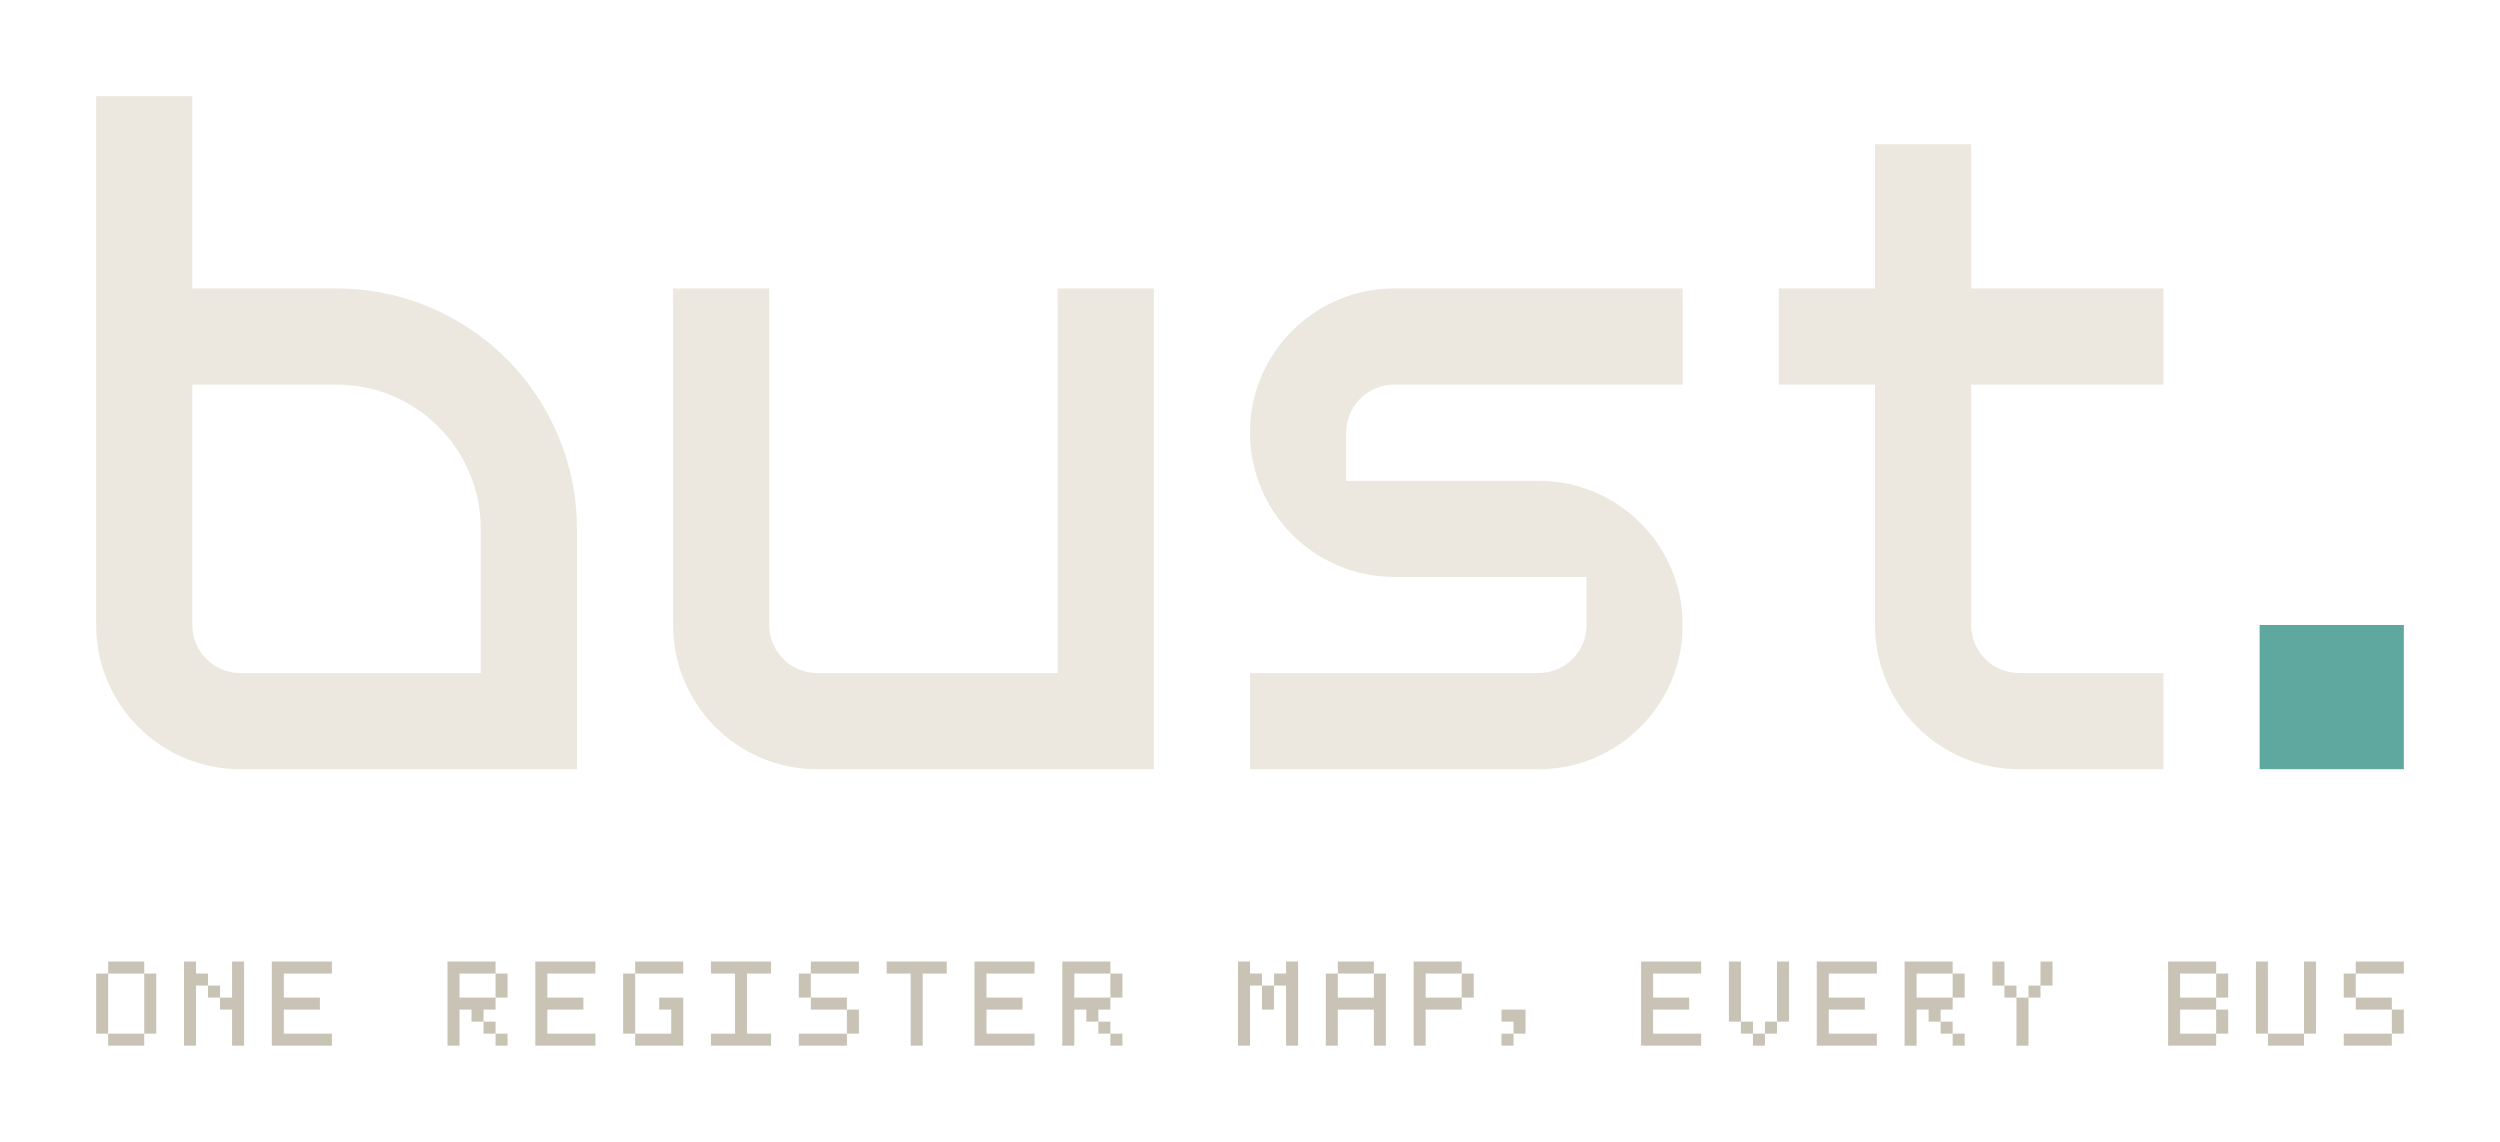
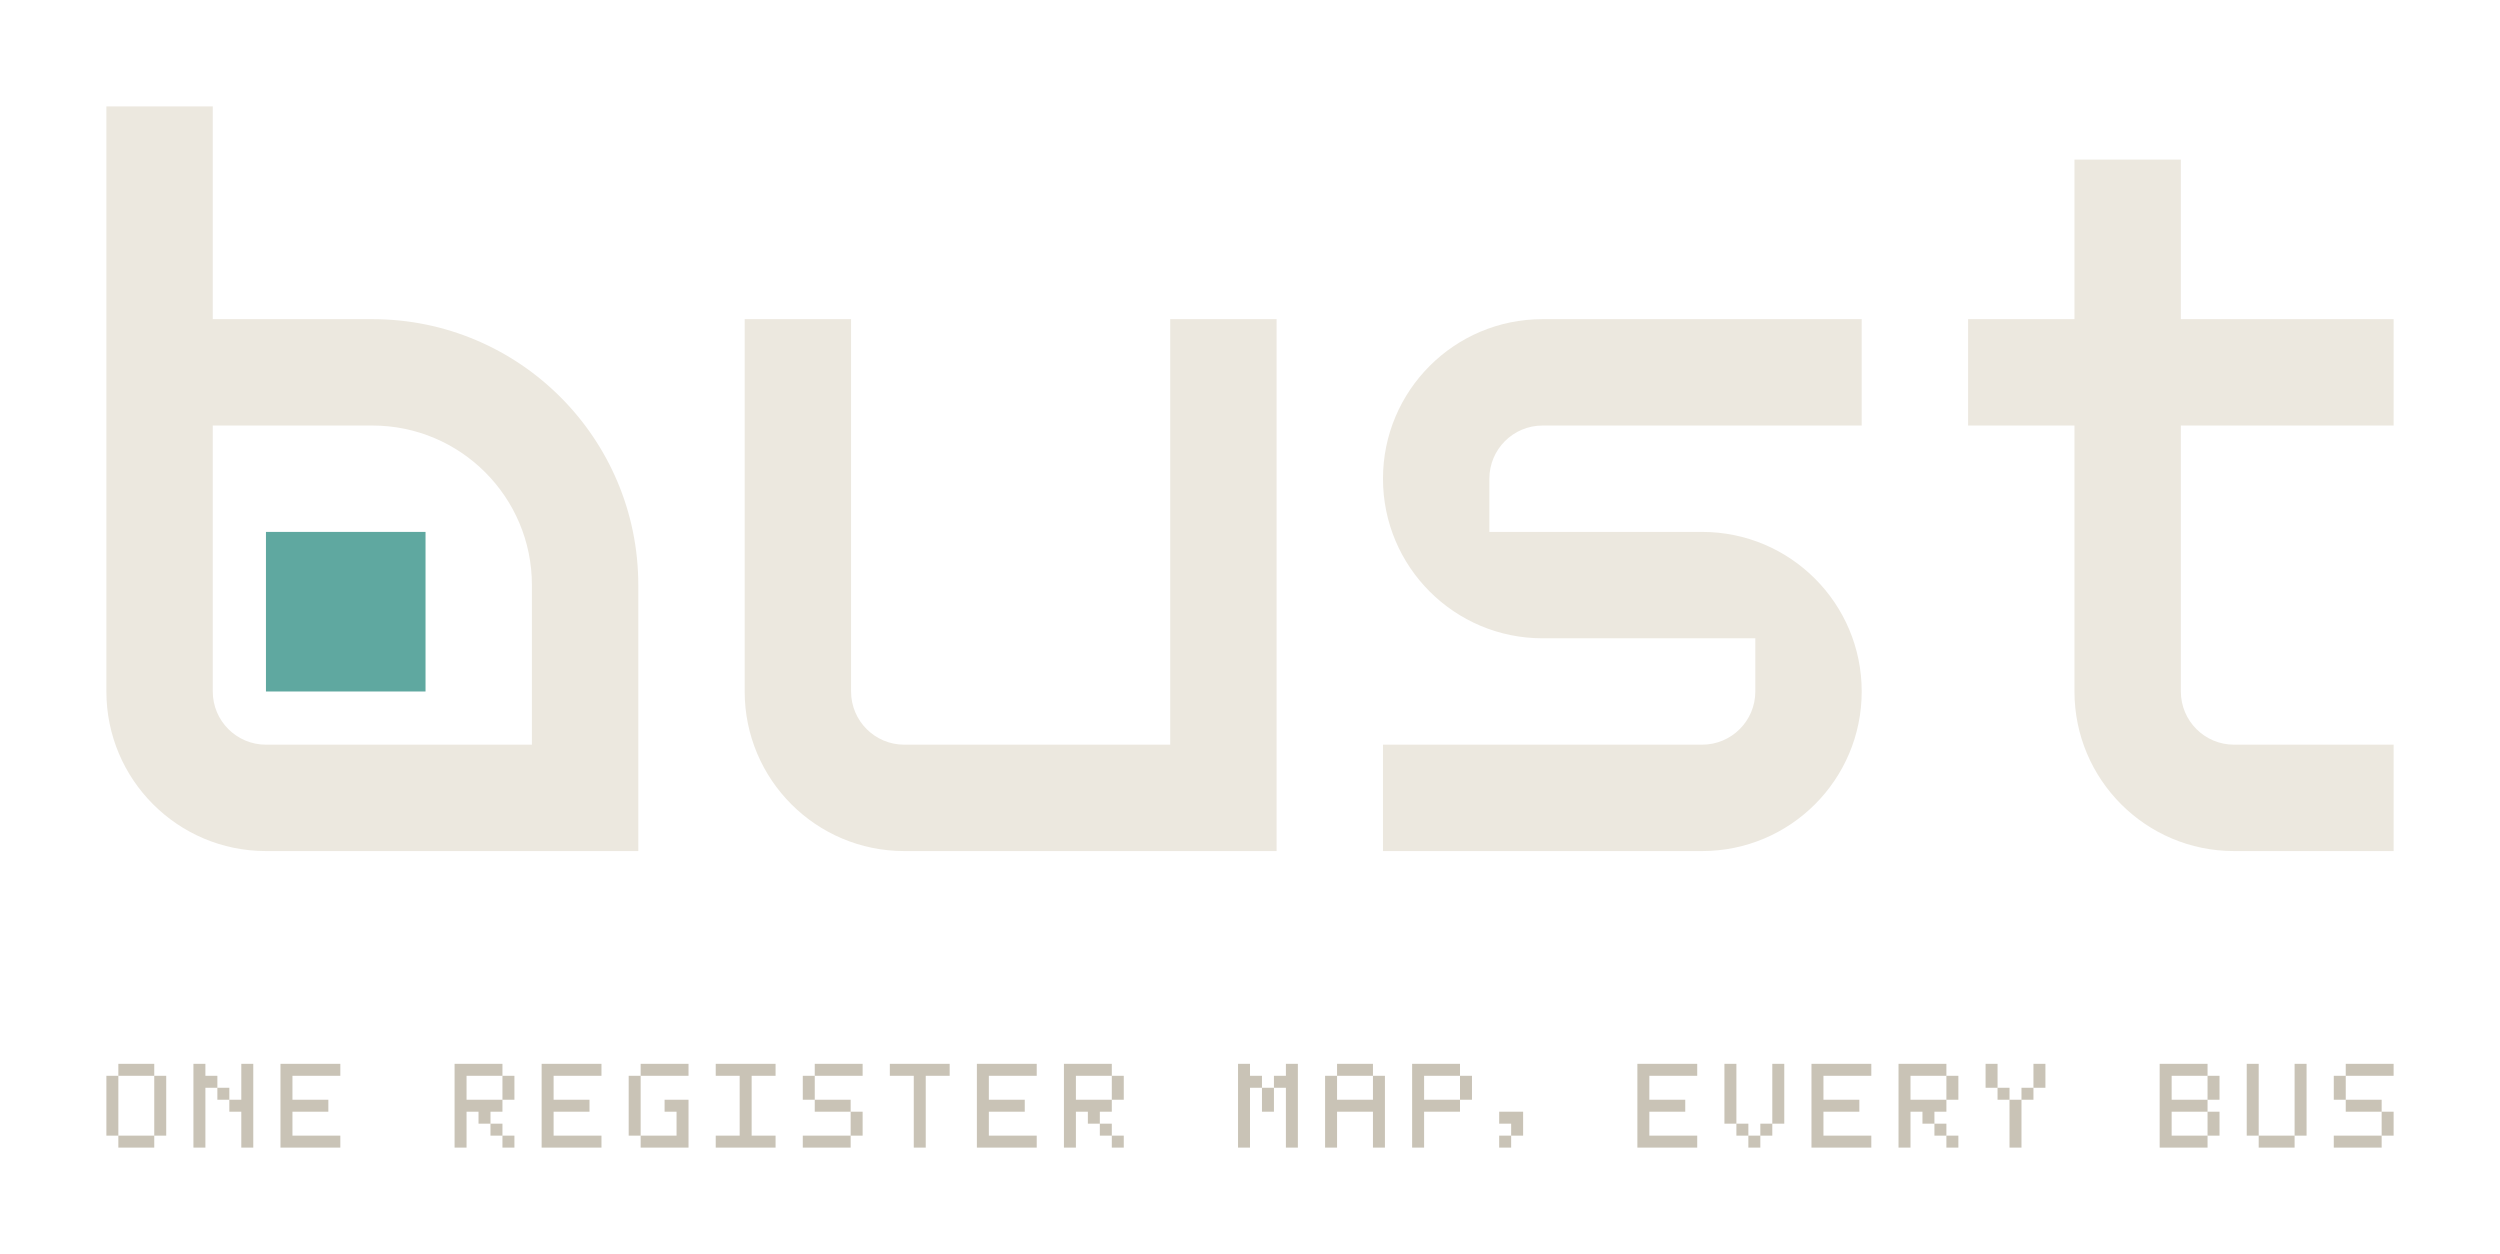
- <svg xmlns="http://www.w3.org/2000/svg" viewBox="-40 -320 1040 475" role="img" aria-label="bust: one register map, every bus">
+ <svg xmlns="http://www.w3.org/2000/svg" viewBox="-40 -320 940 471.5" role="img" aria-label="bust: one register map, every bus">
  <g fill="#ece8df" fill-rule="evenodd">
    <path transform="translate(0 0)" d="M0 -280L40 -280L40 -200L100 -200A100 100 0 0 1 200 -100L200 0L60 0A60 60 0 0 1 0 -60ZM40 -160L40 -60A20 20 0 0 0 60 -40L160 -40L160 -100A60 60 0 0 0 100 -160Z" />
    <path transform="translate(240 0)" d="M0 -200L40 -200L40 -60A20 20 0 0 0 60 -40L160 -40L160 -200L200 -200L200 0L60 0A60 60 0 0 1 0 -60Z" />
    <path transform="translate(480 0)" d="M60 -200L180 -200L180 -160L60 -160A20 20 0 0 0 40 -140L40 -120L120 -120A60 60 0 0 1 180 -60L180 -60A60 60 0 0 1 120 0L0 0L0 -40L120 -40A20 20 0 0 0 140 -60L140 -80L60 -80A60 60 0 0 1 0 -140L0 -140A60 60 0 0 1 60 -200Z" />
    <path transform="translate(700 0)" d="M40 -260L80 -260L80 -200L160 -200L160 -160L80 -160L80 -60A20 20 0 0 0 100 -40L160 -40L160 0L100 0A60 60 0 0 1 40 -60L40 -160L0 -160L0 -200L40 -200Z" />
  </g>
-   <rect x="900" y="-60" width="60" height="60" fill="#5fa8a0" />
+   <rect x="60" y="-120" width="60" height="60" fill="#5fa8a0" />
  <g transform="translate(0 80)">
-     <path fill="#c9c3b6" d="M5 0h15v5h-15ZM0 5h5v5h-5ZM20 5h5v5h-5ZM0 10h5v5h-5ZM20 10h5v5h-5ZM0 15h5v5h-5ZM20 15h5v5h-5ZM0 20h5v5h-5ZM20 20h5v5h-5ZM0 25h5v5h-5ZM20 25h5v5h-5ZM5 30h15v5h-15ZM36.538 0h5v5h-5ZM56.538 0h5v5h-5ZM36.538 5h10v5h-10ZM56.538 5h5v5h-5ZM36.538 10h5v5h-5ZM46.538 10h5v5h-5ZM56.538 10h5v5h-5ZM36.538 15h5v5h-5ZM51.538 15h10v5h-10ZM36.538 20h5v5h-5ZM56.538 20h5v5h-5ZM36.538 25h5v5h-5ZM56.538 25h5v5h-5ZM36.538 30h5v5h-5ZM56.538 30h5v5h-5ZM73.077 0h25v5h-25ZM73.077 5h5v5h-5ZM73.077 10h5v5h-5ZM73.077 15h20v5h-20ZM73.077 20h5v5h-5ZM73.077 25h5v5h-5ZM73.077 30h25v5h-25ZM146.154 0h20v5h-20ZM146.154 5h5v5h-5ZM166.154 5h5v5h-5ZM146.154 10h5v5h-5ZM166.154 10h5v5h-5ZM146.154 15h20v5h-20ZM146.154 20h5v5h-5ZM156.154 20h5v5h-5ZM146.154 25h5v5h-5ZM161.154 25h5v5h-5ZM146.154 30h5v5h-5ZM166.154 30h5v5h-5ZM182.692 0h25v5h-25ZM182.692 5h5v5h-5ZM182.692 10h5v5h-5ZM182.692 15h20v5h-20ZM182.692 20h5v5h-5ZM182.692 25h5v5h-5ZM182.692 30h25v5h-25ZM224.231 0h20v5h-20ZM219.231 5h5v5h-5ZM219.231 10h5v5h-5ZM219.231 15h5v5h-5ZM234.231 15h10v5h-10ZM219.231 20h5v5h-5ZM239.231 20h5v5h-5ZM219.231 25h5v5h-5ZM239.231 25h5v5h-5ZM224.231 30h20v5h-20ZM255.769 0h25v5h-25ZM265.769 5h5v5h-5ZM265.769 10h5v5h-5ZM265.769 15h5v5h-5ZM265.769 20h5v5h-5ZM265.769 25h5v5h-5ZM255.769 30h25v5h-25ZM297.308 0h20v5h-20ZM292.308 5h5v5h-5ZM292.308 10h5v5h-5ZM297.308 15h15v5h-15ZM312.308 20h5v5h-5ZM312.308 25h5v5h-5ZM292.308 30h20v5h-20ZM328.846 0h25v5h-25ZM338.846 5h5v5h-5ZM338.846 10h5v5h-5ZM338.846 15h5v5h-5ZM338.846 20h5v5h-5ZM338.846 25h5v5h-5ZM338.846 30h5v5h-5ZM365.385 0h25v5h-25ZM365.385 5h5v5h-5ZM365.385 10h5v5h-5ZM365.385 15h20v5h-20ZM365.385 20h5v5h-5ZM365.385 25h5v5h-5ZM365.385 30h25v5h-25ZM401.923 0h20v5h-20ZM401.923 5h5v5h-5ZM421.923 5h5v5h-5ZM401.923 10h5v5h-5ZM421.923 10h5v5h-5ZM401.923 15h20v5h-20ZM401.923 20h5v5h-5ZM411.923 20h5v5h-5ZM401.923 25h5v5h-5ZM416.923 25h5v5h-5ZM401.923 30h5v5h-5ZM421.923 30h5v5h-5ZM475 0h5v5h-5ZM495 0h5v5h-5ZM475 5h10v5h-10ZM490 5h10v5h-10ZM475 10h5v5h-5ZM485 10h5v5h-5ZM495 10h5v5h-5ZM475 15h5v5h-5ZM485 15h5v5h-5ZM495 15h5v5h-5ZM475 20h5v5h-5ZM495 20h5v5h-5ZM475 25h5v5h-5ZM495 25h5v5h-5ZM475 30h5v5h-5ZM495 30h5v5h-5ZM516.538 0h15v5h-15ZM511.538 5h5v5h-5ZM531.538 5h5v5h-5ZM511.538 10h5v5h-5ZM531.538 10h5v5h-5ZM511.538 15h25v5h-25ZM511.538 20h5v5h-5ZM531.538 20h5v5h-5ZM511.538 25h5v5h-5ZM531.538 25h5v5h-5ZM511.538 30h5v5h-5ZM531.538 30h5v5h-5ZM548.077 0h20v5h-20ZM548.077 5h5v5h-5ZM568.077 5h5v5h-5ZM548.077 10h5v5h-5ZM568.077 10h5v5h-5ZM548.077 15h20v5h-20ZM548.077 20h5v5h-5ZM548.077 25h5v5h-5ZM548.077 30h5v5h-5ZM584.615 20h10v5h-10ZM589.615 25h5v5h-5ZM584.615 30h5v5h-5ZM642.692 0h25v5h-25ZM642.692 5h5v5h-5ZM642.692 10h5v5h-5ZM642.692 15h20v5h-20ZM642.692 20h5v5h-5ZM642.692 25h5v5h-5ZM642.692 30h25v5h-25ZM679.231 0h5v5h-5ZM699.231 0h5v5h-5ZM679.231 5h5v5h-5ZM699.231 5h5v5h-5ZM679.231 10h5v5h-5ZM699.231 10h5v5h-5ZM679.231 15h5v5h-5ZM699.231 15h5v5h-5ZM679.231 20h5v5h-5ZM699.231 20h5v5h-5ZM684.231 25h5v5h-5ZM694.231 25h5v5h-5ZM689.231 30h5v5h-5ZM715.769 0h25v5h-25ZM715.769 5h5v5h-5ZM715.769 10h5v5h-5ZM715.769 15h20v5h-20ZM715.769 20h5v5h-5ZM715.769 25h5v5h-5ZM715.769 30h25v5h-25ZM752.308 0h20v5h-20ZM752.308 5h5v5h-5ZM772.308 5h5v5h-5ZM752.308 10h5v5h-5ZM772.308 10h5v5h-5ZM752.308 15h20v5h-20ZM752.308 20h5v5h-5ZM762.308 20h5v5h-5ZM752.308 25h5v5h-5ZM767.308 25h5v5h-5ZM752.308 30h5v5h-5ZM772.308 30h5v5h-5ZM788.846 0h5v5h-5ZM808.846 0h5v5h-5ZM788.846 5h5v5h-5ZM808.846 5h5v5h-5ZM793.846 10h5v5h-5ZM803.846 10h5v5h-5ZM798.846 15h5v5h-5ZM798.846 20h5v5h-5ZM798.846 25h5v5h-5ZM798.846 30h5v5h-5ZM861.923 0h20v5h-20ZM861.923 5h5v5h-5ZM881.923 5h5v5h-5ZM861.923 10h5v5h-5ZM881.923 10h5v5h-5ZM861.923 15h20v5h-20ZM861.923 20h5v5h-5ZM881.923 20h5v5h-5ZM861.923 25h5v5h-5ZM881.923 25h5v5h-5ZM861.923 30h20v5h-20ZM898.462 0h5v5h-5ZM918.462 0h5v5h-5ZM898.462 5h5v5h-5ZM918.462 5h5v5h-5ZM898.462 10h5v5h-5ZM918.462 10h5v5h-5ZM898.462 15h5v5h-5ZM918.462 15h5v5h-5ZM898.462 20h5v5h-5ZM918.462 20h5v5h-5ZM898.462 25h5v5h-5ZM918.462 25h5v5h-5ZM903.462 30h15v5h-15ZM940 0h20v5h-20ZM935 5h5v5h-5ZM935 10h5v5h-5ZM940 15h15v5h-15ZM955 20h5v5h-5ZM955 25h5v5h-5ZM935 30h20v5h-20Z" />
+     <path fill="#c9c3b6" d="M4.5 0h13.5v4.5h-13.5ZM0 4.5h4.5v4.5h-4.5ZM18 4.5h4.5v4.5h-4.5ZM0 9h4.5v4.5h-4.5ZM18 9h4.5v4.5h-4.5ZM0 13.5h4.5v4.5h-4.5ZM18 13.5h4.5v4.5h-4.5ZM0 18h4.5v4.5h-4.5ZM18 18h4.5v4.5h-4.5ZM0 22.5h4.5v4.5h-4.5ZM18 22.5h4.5v4.5h-4.5ZM4.5 27h13.5v4.5h-13.5ZM32.731 0h4.5v4.5h-4.5ZM50.731 0h4.5v4.5h-4.5ZM32.731 4.5h9v4.5h-9ZM50.731 4.5h4.5v4.5h-4.5ZM32.731 9h4.5v4.5h-4.5ZM41.731 9h4.5v4.5h-4.5ZM50.731 9h4.5v4.5h-4.5ZM32.731 13.5h4.5v4.5h-4.5ZM46.231 13.5h9v4.5h-9ZM32.731 18h4.5v4.5h-4.5ZM50.731 18h4.5v4.5h-4.5ZM32.731 22.5h4.5v4.5h-4.5ZM50.731 22.5h4.5v4.5h-4.5ZM32.731 27h4.5v4.5h-4.5ZM50.731 27h4.5v4.5h-4.5ZM65.462 0h22.5v4.5h-22.5ZM65.462 4.5h4.5v4.5h-4.5ZM65.462 9h4.5v4.5h-4.5ZM65.462 13.5h18v4.5h-18ZM65.462 18h4.5v4.5h-4.5ZM65.462 22.5h4.5v4.5h-4.5ZM65.462 27h22.5v4.5h-22.5ZM130.923 0h18v4.5h-18ZM130.923 4.5h4.5v4.5h-4.5ZM148.923 4.5h4.5v4.5h-4.5ZM130.923 9h4.5v4.5h-4.5ZM148.923 9h4.5v4.5h-4.5ZM130.923 13.5h18v4.5h-18ZM130.923 18h4.5v4.5h-4.5ZM139.923 18h4.5v4.5h-4.5ZM130.923 22.5h4.5v4.5h-4.5ZM144.423 22.5h4.5v4.5h-4.5ZM130.923 27h4.5v4.5h-4.5ZM148.923 27h4.5v4.5h-4.5ZM163.654 0h22.5v4.5h-22.5ZM163.654 4.5h4.5v4.5h-4.5ZM163.654 9h4.5v4.5h-4.5ZM163.654 13.5h18v4.5h-18ZM163.654 18h4.5v4.5h-4.5ZM163.654 22.5h4.5v4.5h-4.5ZM163.654 27h22.5v4.5h-22.5ZM200.885 0h18v4.5h-18ZM196.385 4.5h4.5v4.5h-4.5ZM196.385 9h4.5v4.5h-4.5ZM196.385 13.5h4.5v4.5h-4.5ZM209.885 13.5h9v4.5h-9ZM196.385 18h4.5v4.5h-4.5ZM214.385 18h4.5v4.5h-4.5ZM196.385 22.5h4.5v4.5h-4.5ZM214.385 22.5h4.5v4.5h-4.5ZM200.885 27h18v4.5h-18ZM229.115 0h22.5v4.5h-22.5ZM238.115 4.5h4.5v4.5h-4.5ZM238.115 9h4.5v4.5h-4.5ZM238.115 13.5h4.5v4.5h-4.5ZM238.115 18h4.5v4.5h-4.5ZM238.115 22.5h4.5v4.5h-4.5ZM229.115 27h22.5v4.5h-22.5ZM266.346 0h18v4.5h-18ZM261.846 4.5h4.5v4.5h-4.5ZM261.846 9h4.5v4.5h-4.5ZM266.346 13.5h13.5v4.5h-13.5ZM279.846 18h4.5v4.5h-4.5ZM279.846 22.5h4.5v4.5h-4.5ZM261.846 27h18v4.5h-18ZM294.577 0h22.5v4.5h-22.5ZM303.577 4.5h4.5v4.5h-4.5ZM303.577 9h4.5v4.5h-4.5ZM303.577 13.5h4.5v4.5h-4.5ZM303.577 18h4.5v4.5h-4.5ZM303.577 22.5h4.5v4.5h-4.5ZM303.577 27h4.5v4.5h-4.5ZM327.308 0h22.5v4.5h-22.5ZM327.308 4.5h4.5v4.5h-4.5ZM327.308 9h4.5v4.5h-4.5ZM327.308 13.5h18v4.5h-18ZM327.308 18h4.5v4.5h-4.5ZM327.308 22.5h4.5v4.5h-4.5ZM327.308 27h22.5v4.5h-22.5ZM360.038 0h18v4.5h-18ZM360.038 4.5h4.5v4.5h-4.5ZM378.038 4.5h4.5v4.5h-4.5ZM360.038 9h4.5v4.5h-4.5ZM378.038 9h4.5v4.5h-4.5ZM360.038 13.5h18v4.5h-18ZM360.038 18h4.5v4.5h-4.5ZM369.038 18h4.5v4.5h-4.5ZM360.038 22.5h4.5v4.5h-4.5ZM373.538 22.5h4.5v4.5h-4.5ZM360.038 27h4.5v4.5h-4.5ZM378.038 27h4.5v4.5h-4.5ZM425.5 0h4.5v4.5h-4.5ZM443.5 0h4.5v4.5h-4.5ZM425.5 4.5h9v4.5h-9ZM439 4.5h9v4.5h-9ZM425.5 9h4.5v4.5h-4.5ZM434.5 9h4.5v4.5h-4.5ZM443.5 9h4.5v4.5h-4.5ZM425.5 13.5h4.5v4.5h-4.5ZM434.5 13.5h4.5v4.5h-4.5ZM443.5 13.5h4.5v4.5h-4.5ZM425.5 18h4.5v4.5h-4.5ZM443.5 18h4.5v4.5h-4.5ZM425.5 22.5h4.5v4.5h-4.5ZM443.5 22.5h4.5v4.5h-4.5ZM425.5 27h4.5v4.5h-4.5ZM443.5 27h4.5v4.5h-4.5ZM462.731 0h13.5v4.5h-13.5ZM458.231 4.5h4.5v4.5h-4.5ZM476.231 4.5h4.5v4.5h-4.5ZM458.231 9h4.5v4.5h-4.5ZM476.231 9h4.5v4.5h-4.5ZM458.231 13.5h22.5v4.5h-22.5ZM458.231 18h4.5v4.5h-4.5ZM476.231 18h4.5v4.5h-4.5ZM458.231 22.5h4.5v4.5h-4.5ZM476.231 22.5h4.5v4.5h-4.5ZM458.231 27h4.5v4.5h-4.5ZM476.231 27h4.5v4.5h-4.5ZM490.962 0h18v4.5h-18ZM490.962 4.5h4.5v4.5h-4.5ZM508.962 4.5h4.5v4.5h-4.5ZM490.962 9h4.5v4.5h-4.5ZM508.962 9h4.5v4.5h-4.5ZM490.962 13.5h18v4.5h-18ZM490.962 18h4.5v4.5h-4.5ZM490.962 22.5h4.5v4.5h-4.5ZM490.962 27h4.5v4.5h-4.5ZM523.692 18h9v4.5h-9ZM528.192 22.5h4.5v4.5h-4.5ZM523.692 27h4.5v4.5h-4.5ZM575.654 0h22.5v4.5h-22.5ZM575.654 4.5h4.5v4.5h-4.5ZM575.654 9h4.5v4.5h-4.5ZM575.654 13.5h18v4.5h-18ZM575.654 18h4.5v4.5h-4.5ZM575.654 22.5h4.5v4.5h-4.5ZM575.654 27h22.5v4.5h-22.5ZM608.385 0h4.5v4.5h-4.5ZM626.385 0h4.5v4.5h-4.5ZM608.385 4.5h4.5v4.5h-4.5ZM626.385 4.5h4.5v4.5h-4.5ZM608.385 9h4.5v4.5h-4.5ZM626.385 9h4.5v4.5h-4.5ZM608.385 13.5h4.5v4.5h-4.5ZM626.385 13.5h4.5v4.5h-4.5ZM608.385 18h4.5v4.5h-4.5ZM626.385 18h4.5v4.5h-4.5ZM612.885 22.5h4.5v4.5h-4.5ZM621.885 22.5h4.5v4.5h-4.5ZM617.385 27h4.5v4.5h-4.5ZM641.115 0h22.5v4.5h-22.5ZM641.115 4.5h4.5v4.5h-4.5ZM641.115 9h4.5v4.5h-4.5ZM641.115 13.5h18v4.5h-18ZM641.115 18h4.5v4.5h-4.5ZM641.115 22.5h4.5v4.5h-4.5ZM641.115 27h22.5v4.5h-22.5ZM673.846 0h18v4.5h-18ZM673.846 4.5h4.5v4.5h-4.5ZM691.846 4.5h4.5v4.5h-4.5ZM673.846 9h4.5v4.5h-4.5ZM691.846 9h4.5v4.5h-4.5ZM673.846 13.5h18v4.5h-18ZM673.846 18h4.5v4.5h-4.5ZM682.846 18h4.5v4.5h-4.5ZM673.846 22.5h4.5v4.5h-4.5ZM687.346 22.5h4.5v4.5h-4.5ZM673.846 27h4.5v4.5h-4.5ZM691.846 27h4.5v4.5h-4.5ZM706.577 0h4.5v4.5h-4.5ZM724.577 0h4.5v4.5h-4.5ZM706.577 4.5h4.5v4.5h-4.5ZM724.577 4.5h4.5v4.5h-4.5ZM711.077 9h4.5v4.5h-4.5ZM720.077 9h4.5v4.5h-4.5ZM715.577 13.5h4.5v4.5h-4.5ZM715.577 18h4.5v4.5h-4.5ZM715.577 22.5h4.5v4.5h-4.5ZM715.577 27h4.5v4.5h-4.5ZM772.038 0h18v4.5h-18ZM772.038 4.5h4.5v4.5h-4.5ZM790.038 4.5h4.5v4.5h-4.5ZM772.038 9h4.5v4.5h-4.5ZM790.038 9h4.5v4.5h-4.5ZM772.038 13.5h18v4.5h-18ZM772.038 18h4.5v4.5h-4.5ZM790.038 18h4.5v4.5h-4.5ZM772.038 22.5h4.5v4.5h-4.5ZM790.038 22.5h4.5v4.5h-4.5ZM772.038 27h18v4.5h-18ZM804.769 0h4.5v4.5h-4.5ZM822.769 0h4.5v4.5h-4.5ZM804.769 4.5h4.5v4.5h-4.5ZM822.769 4.5h4.5v4.5h-4.5ZM804.769 9h4.5v4.5h-4.5ZM822.769 9h4.5v4.5h-4.5ZM804.769 13.5h4.5v4.5h-4.5ZM822.769 13.5h4.5v4.5h-4.5ZM804.769 18h4.5v4.5h-4.5ZM822.769 18h4.5v4.5h-4.5ZM804.769 22.5h4.5v4.5h-4.5ZM822.769 22.5h4.5v4.5h-4.5ZM809.269 27h13.5v4.5h-13.5ZM842 0h18v4.5h-18ZM837.5 4.5h4.5v4.5h-4.5ZM837.5 9h4.5v4.5h-4.5ZM842 13.5h13.5v4.5h-13.5ZM855.5 18h4.5v4.5h-4.5ZM855.5 22.5h4.5v4.5h-4.5ZM837.5 27h18v4.5h-18Z" />
  </g>
</svg>
